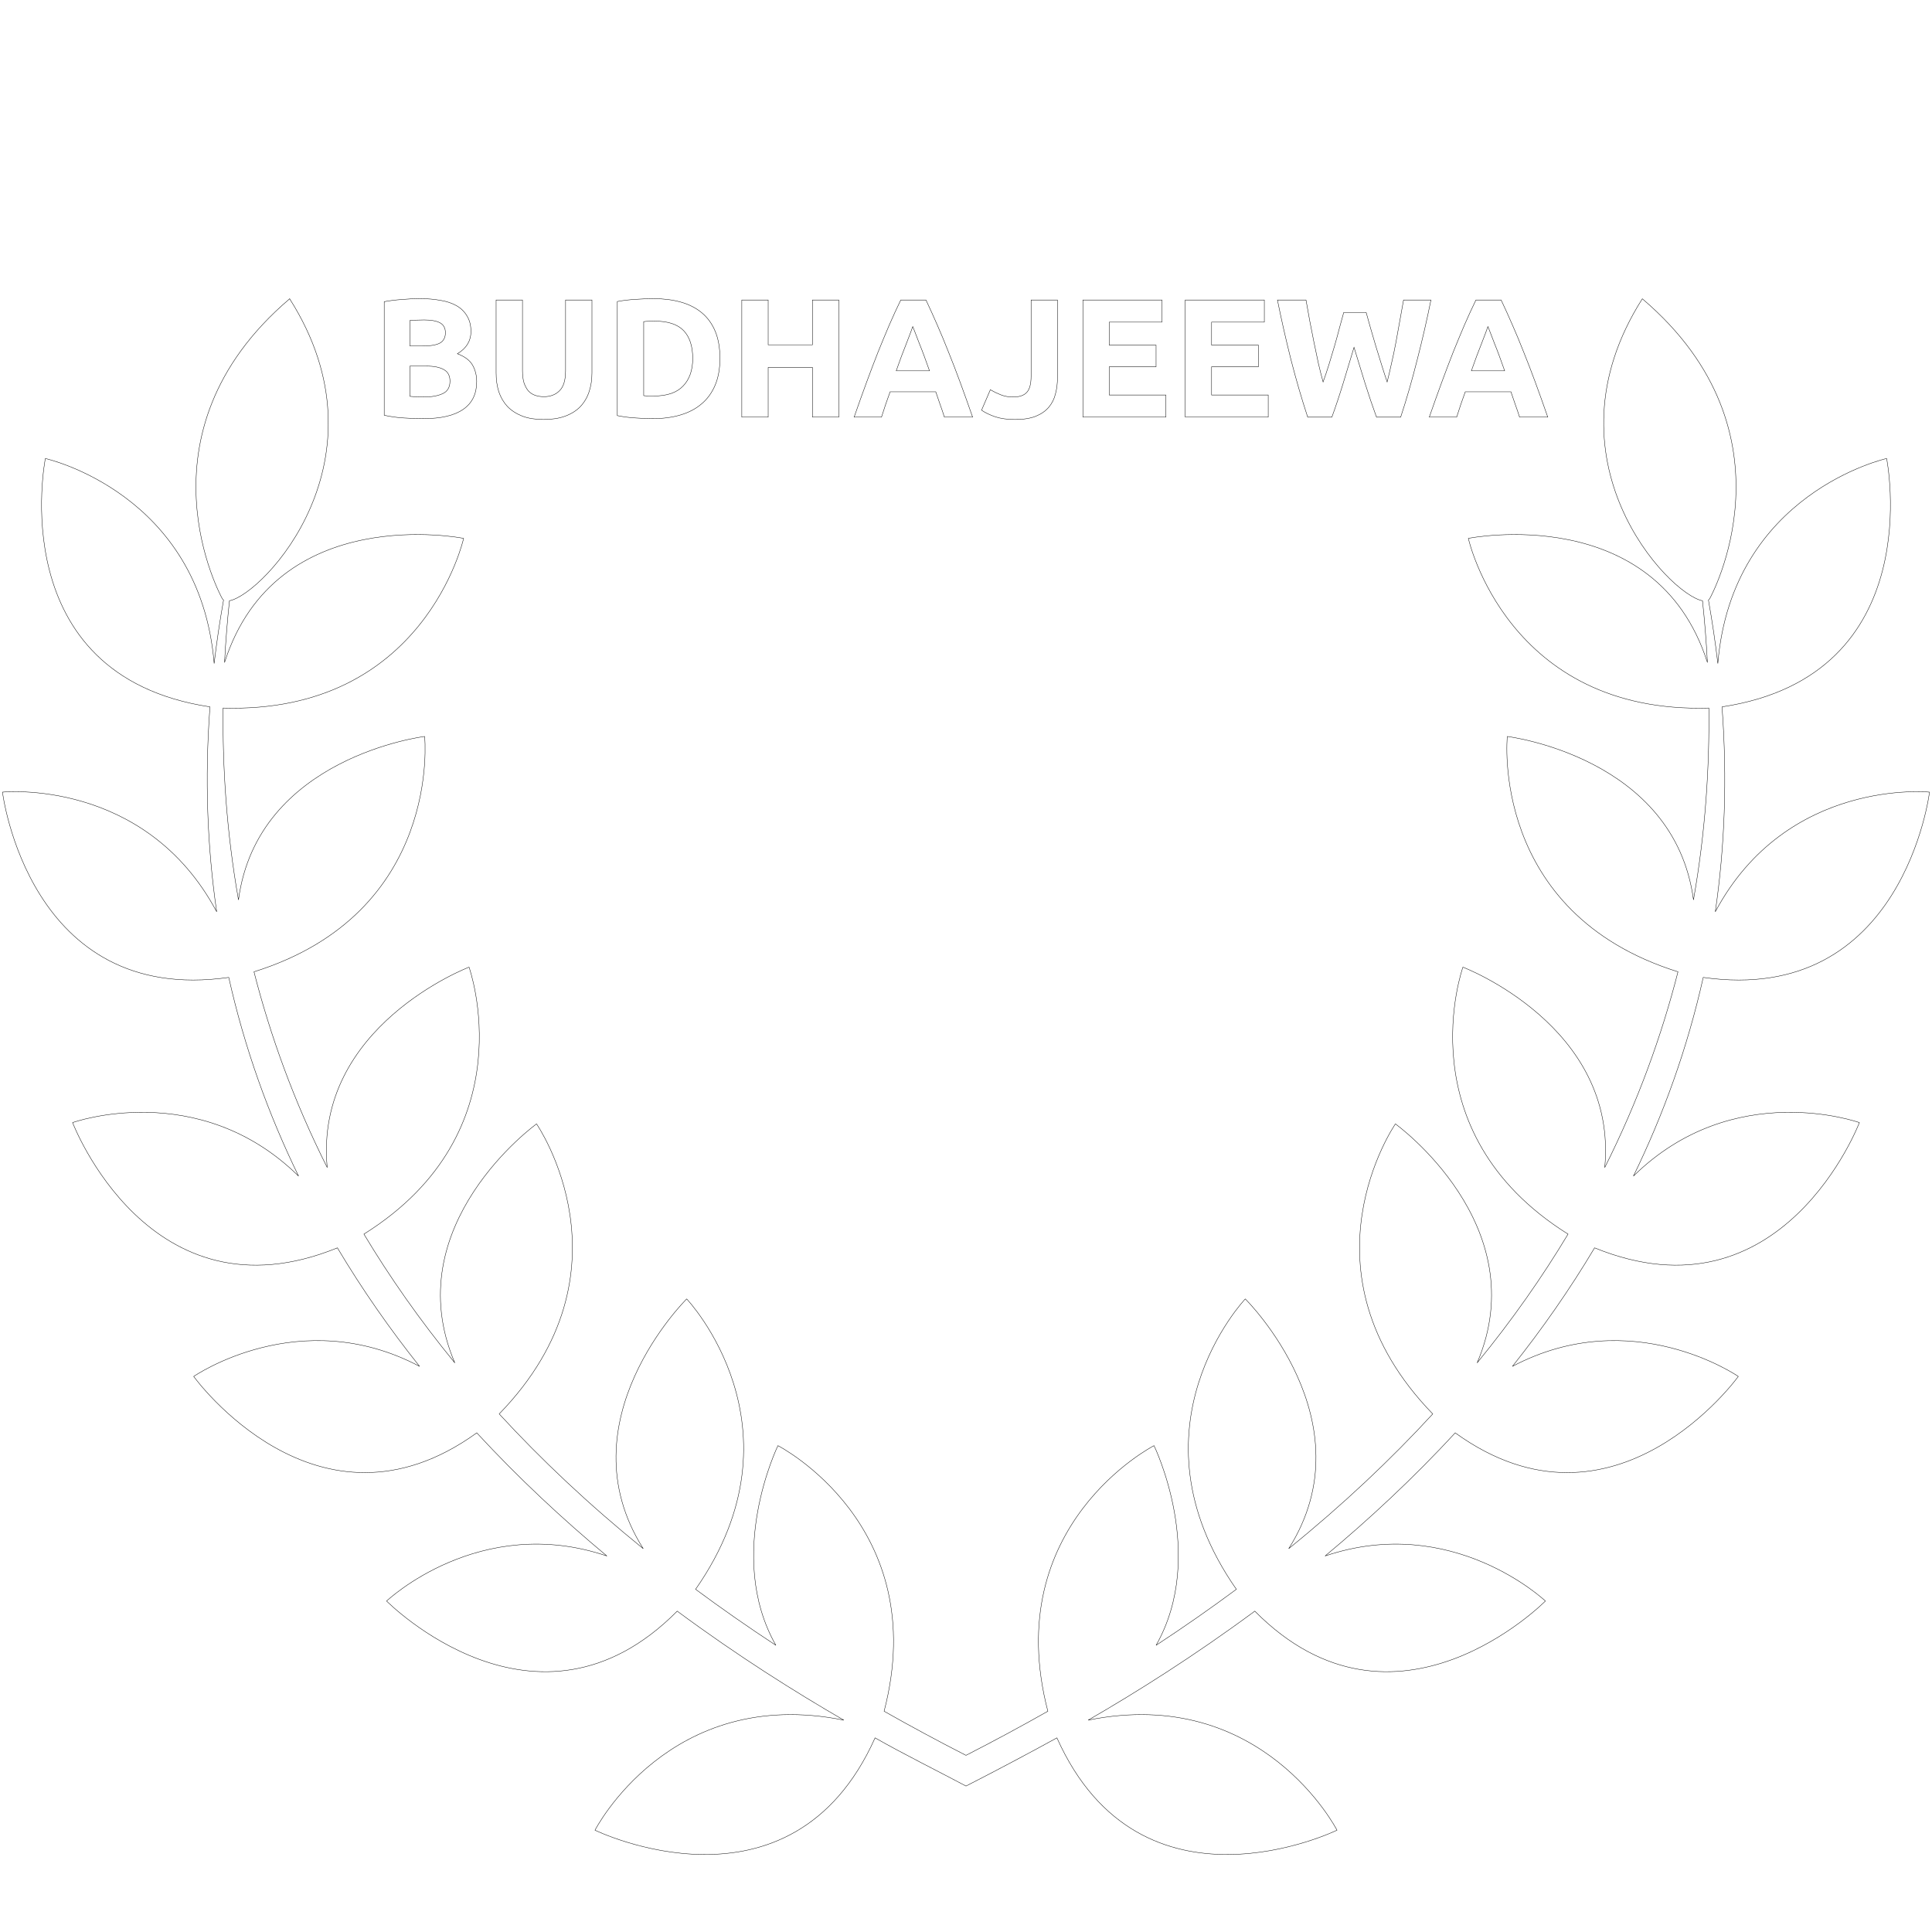
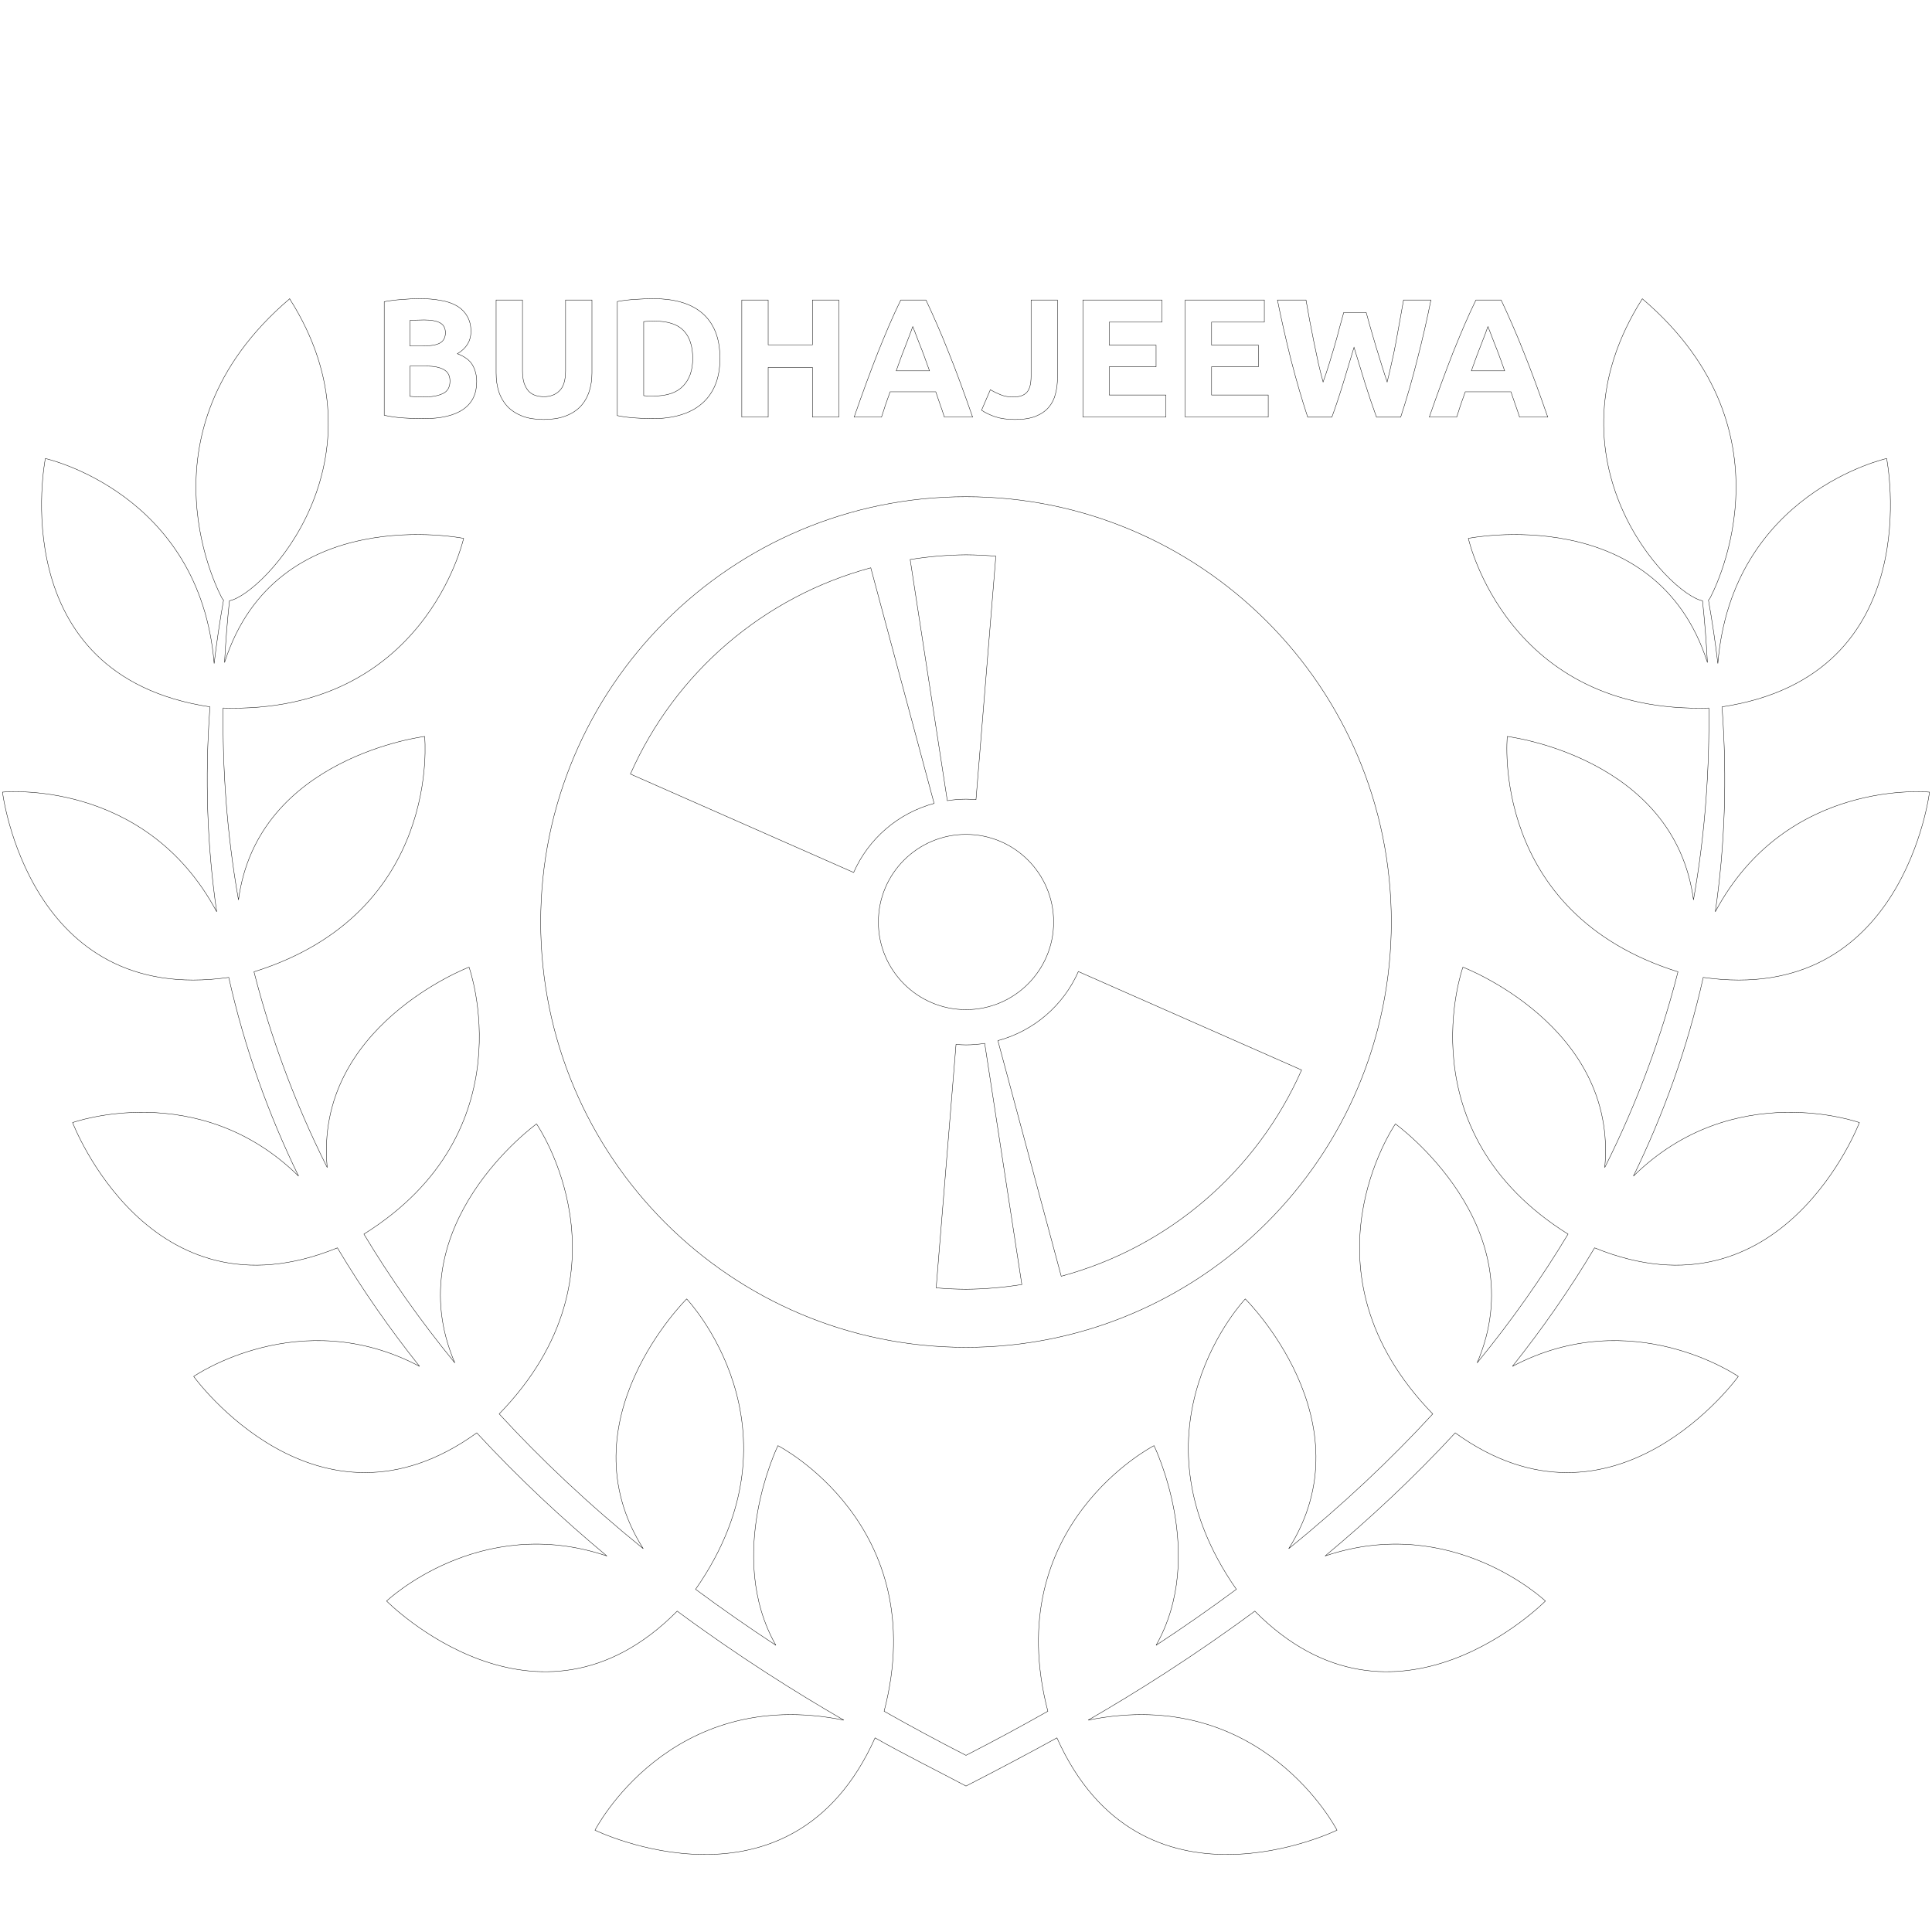
<svg xmlns="http://www.w3.org/2000/svg" version="1.1" id="svg4138" viewBox="0 0 500 500" height="500" width="500">
  <defs id="defs4140" />
-   <g transform="translate(0,-552.3622)" id="layer1">
-     <path style="display:inline;fill:none;fill-rule:evenodd;stroke:#000000;stroke-width:0.1;stroke-linecap:butt;stroke-linejoin:miter;stroke-miterlimit:4;stroke-dasharray:none;stroke-opacity:1" d="M 74.964,629.687 C 33.824,664.693 57.483,707.215 57.483,707.215 c 0.087,0.187 0.214,0.333 0.37,0.444 -0.986,5.553 -1.799,11.027 -2.432,16.417 -3.65,-44.187 -43.682,-53.051 -43.682,-53.051 0,0 -11.293,56.111 42.598,64.273 -1.392,18.691 -0.688,36.362 1.742,53.031 C 37.54,753.595 0.644,757.365 0.644,757.365 c 0,0 6.735,55.343 58.559,47.953 4.124,18.443 10.344,35.572 18.069,51.421 -25.949,-25.519 -58.483,-13.852 -58.483,-13.852 0,0 19.874,52.23 68.53,32.419 6.494,10.896 13.657,21.119 21.265,30.67 -31.001,-16.397 -58.458,2.61 -58.458,2.61 0,0 32.007,44.384 73.263,14.6 10.903,11.799 22.323,22.416 33.677,31.865 -32.969,-11.17 -57.015,11.659 -57.015,11.659 0,0 38.838,39.359 75.208,2.614 15.725,11.636 30.664,21.005 43.125,28.211 -45.13,-9.149 -64.399,28.477 -64.399,28.477 0,0 50.701,24.756 72.484,-23.893 7.34,4.188 17.033,9.002 23.53,12.468 7.36,-3.746 17.417,-9.091 23.53,-12.468 21.782,48.649 72.484,23.893 72.484,23.893 0,0 -19.269,-37.627 -64.399,-28.477 12.461,-7.206 27.4,-16.576 43.125,-28.211 36.37,36.744 75.208,-2.614 75.208,-2.614 0,0 -24.046,-22.829 -57.015,-11.659 11.354,-9.449 22.774,-20.066 33.677,-31.865 41.257,29.784 73.263,-14.6 73.263,-14.6 0,0 -27.456,-19.007 -58.458,-2.61 7.608,-9.552 14.771,-19.774 21.265,-30.67 48.656,19.81 68.53,-32.419 68.53,-32.419 0,2e-5 -32.534,-11.666 -58.483,13.852 7.725,-15.849 13.945,-32.979 18.069,-51.421 51.824,7.39 58.559,-47.953 58.559,-47.953 0,0 -36.896,-3.77 -55.436,30.963 2.43,-16.668 3.134,-34.34 1.742,-53.031 53.891,-8.162 42.598,-64.273 42.598,-64.273 0,0 -40.032,8.864 -43.682,53.051 -0.633,-5.39 -1.446,-10.864 -2.432,-16.417 0.155,-0.111 0.282,-0.257 0.37,-0.444 0,0 23.659,-42.521 -17.481,-77.528 -26.376,41.49 6.748,76.457 15.576,78.152 0.533,5.063 0.977,10.391 1.269,15.982 -13.393,-41.895 -61.873,-32.131 -61.873,-32.131 0,0 10.066,45.48 62.242,43.912 0.174,15.225 -0.848,31.946 -3.976,49.65 -4.925,-37.028 -48.18,-42.293 -48.18,-42.293 0,0 -4.662,45.639 44.169,60.903 -4.186,16.387 -10.281,33.399 -18.955,50.664 3.479,-36.58 -36.702,-51.863 -36.702,-51.863 0,0 -15.243,42.495 27.206,69.087 -6.662,11.091 -14.44,22.232 -23.526,33.321 15.243,-35.595 -21.15,-61.841 -21.15,-61.841 0,0 -26.307,37.992 9.664,75.057 -10.819,11.767 -23.165,23.433 -37.281,34.871 20.878,-32.938 -11.24,-64.633 -11.24,-64.633 0,0 -31.561,33.242 -2.306,75.145 -6.58,4.883 -13.499,9.717 -20.774,14.492 13.267,-23.392 -0.536,-51.667 -0.536,-51.667 0,0 -40.037,20.5 -27.477,68.735 -6.808,3.854 -13.85,7.663 -21.188,11.413 -7.338,-3.75 -14.38,-7.559 -21.188,-11.413 12.56,-48.236 -27.477,-68.735 -27.477,-68.735 0,0 -13.803,28.276 -0.536,51.667 -7.275,-4.775 -14.193,-9.609 -20.774,-14.492 29.255,-41.904 -2.306,-75.145 -2.306,-75.145 0,0 -32.118,31.695 -11.24,64.633 -14.116,-11.439 -26.462,-23.105 -37.281,-34.871 35.971,-37.065 9.664,-75.057 9.664,-75.057 0,0 -36.393,26.246 -21.15,61.841 -9.086,-11.089 -16.864,-22.229 -23.526,-33.321 42.449,-26.592 27.206,-69.087 27.206,-69.087 0,0 -40.18,15.284 -36.702,51.863 -8.674,-17.265 -14.769,-34.277 -18.955,-50.664 48.83,-15.264 44.169,-60.903 44.169,-60.903 0,0 -43.256,5.265 -48.18,42.293 -3.127,-17.704 -4.15,-34.425 -3.976,-49.65 52.176,1.569 62.242,-43.912 62.242,-43.912 0,0 -48.48,-9.765 -61.872,32.131 0.292,-5.591 0.736,-10.919 1.269,-15.982 8.828,-1.695 41.953,-36.662 15.576,-78.152 z" id="path4739" />
+   <g id="layer1" transform="translate(0,-552.3622)">
+     <path id="path4739" d="M 74.964,629.687 C 33.824,664.693 57.483,707.215 57.483,707.215 c 0.087,0.187 0.214,0.333 0.37,0.444 -0.986,5.553 -1.799,11.027 -2.432,16.417 -3.65,-44.187 -43.682,-53.051 -43.682,-53.051 0,0 -11.293,56.111 42.598,64.273 -1.392,18.691 -0.688,36.362 1.742,53.031 C 37.54,753.595 0.644,757.365 0.644,757.365 c 0,0 6.735,55.343 58.559,47.953 4.124,18.443 10.344,35.572 18.069,51.421 -25.949,-25.519 -58.483,-13.852 -58.483,-13.852 0,0 19.874,52.23 68.53,32.419 6.494,10.896 13.657,21.119 21.265,30.67 -31.001,-16.397 -58.458,2.61 -58.458,2.61 0,0 32.007,44.384 73.263,14.6 10.903,11.799 22.323,22.416 33.677,31.865 -32.969,-11.17 -57.015,11.659 -57.015,11.659 0,0 38.838,39.359 75.208,2.614 15.725,11.636 30.664,21.005 43.125,28.211 -45.13,-9.149 -64.399,28.477 -64.399,28.477 0,0 50.701,24.756 72.484,-23.893 7.34,4.188 17.033,9.002 23.53,12.468 7.36,-3.746 17.417,-9.091 23.53,-12.468 21.782,48.649 72.484,23.893 72.484,23.893 0,0 -19.269,-37.627 -64.399,-28.477 12.461,-7.206 27.4,-16.576 43.125,-28.211 36.37,36.744 75.208,-2.614 75.208,-2.614 0,0 -24.046,-22.829 -57.015,-11.659 11.354,-9.449 22.774,-20.066 33.677,-31.865 41.257,29.784 73.263,-14.6 73.263,-14.6 0,0 -27.456,-19.007 -58.458,-2.61 7.608,-9.552 14.771,-19.774 21.265,-30.67 48.656,19.81 68.53,-32.419 68.53,-32.419 0,2e-5 -32.534,-11.666 -58.483,13.852 7.725,-15.849 13.945,-32.979 18.069,-51.421 51.824,7.39 58.559,-47.953 58.559,-47.953 0,0 -36.896,-3.77 -55.436,30.963 2.43,-16.668 3.134,-34.34 1.742,-53.031 53.891,-8.162 42.598,-64.273 42.598,-64.273 0,0 -40.032,8.864 -43.682,53.051 -0.633,-5.39 -1.446,-10.864 -2.432,-16.417 0.155,-0.111 0.282,-0.257 0.37,-0.444 0,0 23.659,-42.521 -17.481,-77.528 -26.376,41.49 6.748,76.457 15.576,78.152 0.533,5.063 0.977,10.391 1.269,15.982 -13.393,-41.895 -61.873,-32.131 -61.873,-32.131 0,0 10.066,45.48 62.242,43.912 0.174,15.225 -0.848,31.946 -3.976,49.65 -4.925,-37.028 -48.18,-42.293 -48.18,-42.293 0,0 -4.662,45.639 44.169,60.903 -4.186,16.387 -10.281,33.399 -18.955,50.664 3.479,-36.58 -36.702,-51.863 -36.702,-51.863 0,0 -15.243,42.495 27.206,69.087 -6.662,11.091 -14.44,22.232 -23.526,33.321 15.243,-35.595 -21.15,-61.841 -21.15,-61.841 0,0 -26.307,37.992 9.664,75.057 -10.819,11.767 -23.165,23.433 -37.281,34.871 20.878,-32.938 -11.24,-64.633 -11.24,-64.633 0,0 -31.561,33.242 -2.306,75.145 -6.58,4.883 -13.499,9.717 -20.774,14.492 13.267,-23.392 -0.536,-51.667 -0.536,-51.667 0,0 -40.037,20.5 -27.477,68.735 -6.808,3.854 -13.85,7.663 -21.188,11.413 -7.338,-3.75 -14.38,-7.559 -21.188,-11.413 12.56,-48.236 -27.477,-68.735 -27.477,-68.735 0,0 -13.803,28.276 -0.536,51.667 -7.275,-4.775 -14.193,-9.609 -20.774,-14.492 29.255,-41.904 -2.306,-75.145 -2.306,-75.145 0,0 -32.118,31.695 -11.24,64.633 -14.116,-11.439 -26.462,-23.105 -37.281,-34.871 35.971,-37.065 9.664,-75.057 9.664,-75.057 0,0 -36.393,26.246 -21.15,61.841 -9.086,-11.089 -16.864,-22.229 -23.526,-33.321 42.449,-26.592 27.206,-69.087 27.206,-69.087 0,0 -40.18,15.284 -36.702,51.863 -8.674,-17.265 -14.769,-34.277 -18.955,-50.664 48.83,-15.264 44.169,-60.903 44.169,-60.903 0,0 -43.256,5.265 -48.18,42.293 -3.127,-17.704 -4.15,-34.425 -3.976,-49.65 52.176,1.569 62.242,-43.912 62.242,-43.912 0,0 -48.48,-9.765 -61.872,32.131 0.292,-5.591 0.736,-10.919 1.269,-15.982 8.828,-1.695 41.953,-36.662 15.576,-78.152 z" style="display:inline;fill:none;fill-rule:evenodd;stroke:#000000;stroke-width:0.1;stroke-linecap:butt;stroke-linejoin:miter;stroke-miterlimit:4;stroke-dasharray:none;stroke-opacity:1" />
    <g id="text4809">
-       <path d="m 393.258,660.318 q -0.481,-1.575 -1.094,-3.237 -0.569,-1.663 -1.137,-3.325 l -11.812,0 q -0.569,1.663 -1.181,3.325 -0.569,1.663 -1.05,3.237 l -7.088,0 q 1.706,-4.9 3.237,-9.056 1.531,-4.156 2.975,-7.831 1.488,-3.675 2.888,-6.956 1.444,-3.325 2.975,-6.475 l 6.519,0 q 1.488,3.15 2.931,6.475 1.444,3.281 2.888,6.956 1.488,3.675 3.019,7.831 1.531,4.156 3.237,9.056 l -7.306,0 z m -8.181,-23.45 q -0.219,0.656 -0.656,1.794 -0.438,1.137 -1.006,2.625 -0.569,1.488 -1.269,3.281 -0.656,1.794 -1.356,3.763 l 8.619,0 q -0.7,-1.969 -1.356,-3.763 -0.656,-1.794 -1.269,-3.281 -0.569,-1.488 -1.006,-2.625 -0.438,-1.137 -0.7,-1.794 z m -31.509,-3.631 q 0.525,1.794 1.137,4.069 0.656,2.231 1.356,4.638 0.744,2.406 1.488,4.812 0.744,2.406 1.444,4.463 0.569,-2.231 1.137,-4.856 0.613,-2.625 1.137,-5.425 0.525,-2.8 1.006,-5.556 0.525,-2.8 0.963,-5.381 l 7.088,0 q -1.531,7.612 -3.544,15.444 -1.969,7.831 -4.287,14.875 l -6.256,0 q -1.531,-4.2 -2.975,-8.794 -1.444,-4.638 -2.844,-9.275 -1.4,4.638 -2.8,9.275 -1.4,4.594 -2.931,8.794 l -6.256,0 q -2.319,-7.044 -4.331,-14.875 -1.969,-7.831 -3.5,-15.444 l 7.394,0 q 0.438,2.581 0.963,5.381 0.525,2.756 1.094,5.556 0.569,2.8 1.137,5.425 0.613,2.625 1.225,4.856 0.787,-2.144 1.531,-4.55 0.744,-2.406 1.444,-4.812 0.7,-2.406 1.269,-4.638 0.613,-2.231 1.094,-3.981 l 5.819,0 z m -46.833,27.081 0,-30.319 20.475,0 0,5.731 -13.65,0 0,5.95 12.119,0 0,5.6 -12.119,0 0,7.306 14.656,0 0,5.731 -21.481,0 z m -26.489,0 0,-30.319 20.475,0 0,5.731 -13.65,0 0,5.95 12.119,0 0,5.6 -12.119,0 0,7.306 14.656,0 0,5.731 -21.481,0 z m -6.575,-10.194 q 0,2.231 -0.525,4.2 -0.481,1.969 -1.75,3.456 -1.225,1.444 -3.369,2.319 -2.1,0.831 -5.338,0.831 -2.975,0 -5.119,-0.7 -2.144,-0.744 -3.544,-1.706 l 2.275,-5.294 q 1.269,0.744 2.712,1.312 1.444,0.569 3.15,0.569 2.494,0 3.587,-1.225 1.094,-1.225 1.094,-4.112 l 0,-19.775 6.825,0 0,20.125 z m -29.265,10.194 q -0.481,-1.575 -1.094,-3.237 -0.569,-1.663 -1.137,-3.325 l -11.812,0 q -0.569,1.663 -1.181,3.325 -0.569,1.663 -1.05,3.237 l -7.088,0 q 1.706,-4.9 3.237,-9.056 1.531,-4.156 2.975,-7.831 1.488,-3.675 2.888,-6.956 1.444,-3.325 2.975,-6.475 l 6.519,0 q 1.488,3.15 2.931,6.475 1.444,3.281 2.888,6.956 1.488,3.675 3.019,7.831 1.531,4.156 3.237,9.056 l -7.306,0 z m -8.181,-23.45 q -0.219,0.656 -0.656,1.794 -0.438,1.137 -1.006,2.625 -0.569,1.488 -1.269,3.281 -0.656,1.794 -1.356,3.763 l 8.619,0 q -0.7,-1.969 -1.356,-3.763 -0.656,-1.794 -1.269,-3.281 -0.569,-1.488 -1.006,-2.625 -0.438,-1.137 -0.7,-1.794 z m -25.96,-6.869 6.825,0 0,30.319 -6.825,0 0,-12.863 -11.463,0 0,12.863 -6.825,0 0,-30.319 6.825,0 0,11.594 11.463,0 0,-11.594 z m -43.677,24.762 q 0.481,0.044 1.094,0.087 0.656,0 1.531,0 5.119,0 7.569,-2.581 2.494,-2.581 2.494,-7.131 0,-4.769 -2.362,-7.219 -2.362,-2.45 -7.481,-2.45 -0.7,0 -1.444,0.044 -0.744,0 -1.4,0.087 l 0,19.163 z m 19.731,-9.625 q 0,3.938 -1.225,6.869 -1.225,2.931 -3.5,4.856 -2.231,1.925 -5.469,2.888 -3.237,0.963 -7.263,0.963 -1.837,0 -4.287,-0.175 -2.45,-0.131 -4.812,-0.613 l 0,-29.531 q 2.362,-0.438 4.9,-0.569 2.581,-0.175 4.419,-0.175 3.894,0 7.044,0.875 3.194,0.875 5.469,2.756 2.275,1.881 3.5,4.812 1.225,2.931 1.225,7.044 z m -45.633,15.794 q -3.194,0 -5.513,-0.875 -2.319,-0.919 -3.85,-2.494 -1.488,-1.619 -2.231,-3.806 -0.7,-2.231 -0.7,-4.9 l 0,-18.856 6.825,0 0,18.288 q 0,1.837 0.394,3.15 0.438,1.269 1.137,2.1 0.744,0.787 1.75,1.137 1.05,0.35 2.275,0.35 2.494,0 4.025,-1.531 1.575,-1.531 1.575,-5.206 l 0,-18.288 6.825,0 0,18.856 q 0,2.669 -0.744,4.9 -0.744,2.231 -2.275,3.85 -1.531,1.575 -3.894,2.45 -2.362,0.875 -5.6,0.875 z m -31.145,-0.219 q -2.494,0 -4.987,-0.175 -2.45,-0.131 -5.119,-0.7 l 0,-29.4 q 2.1,-0.394 4.594,-0.569 2.494,-0.219 4.638,-0.219 2.888,0 5.294,0.438 2.45,0.394 4.2,1.4 1.75,1.006 2.712,2.669 1.006,1.619 1.006,4.025 0,3.631 -3.5,5.731 2.888,1.094 3.938,2.975 1.05,1.881 1.05,4.244 0,4.769 -3.5,7.175 -3.456,2.406 -10.325,2.406 z m -3.456,-13.606 0,7.831 q 0.744,0.087 1.619,0.131 0.875,0.044 1.925,0.044 3.062,0 4.944,-0.875 1.881,-0.875 1.881,-3.237 0,-2.1 -1.575,-2.975 -1.575,-0.919 -4.506,-0.919 l -4.287,0 z m 0,-5.206 3.325,0 q 3.15,0 4.506,-0.787 1.356,-0.831 1.356,-2.625 0,-1.837 -1.4,-2.581 -1.4,-0.744 -4.112,-0.744 -0.875,0 -1.881,0.044 -1.006,0 -1.794,0.087 l 0,6.606 z" style="fill:none;stroke:#000000;stroke-width:0.1;stroke-miterlimit:4;stroke-dasharray:none;stroke-opacity:1" id="path4840" />
+       <path id="path4840" style="fill:none;stroke:#000000;stroke-width:0.1;stroke-miterlimit:4;stroke-dasharray:none;stroke-opacity:1" d="m 393.258,660.318 q -0.481,-1.575 -1.094,-3.237 -0.569,-1.663 -1.137,-3.325 l -11.812,0 q -0.569,1.663 -1.181,3.325 -0.569,1.663 -1.05,3.237 l -7.088,0 q 1.706,-4.9 3.237,-9.056 1.531,-4.156 2.975,-7.831 1.488,-3.675 2.888,-6.956 1.444,-3.325 2.975,-6.475 l 6.519,0 q 1.488,3.15 2.931,6.475 1.444,3.281 2.888,6.956 1.488,3.675 3.019,7.831 1.531,4.156 3.237,9.056 l -7.306,0 z m -8.181,-23.45 q -0.219,0.656 -0.656,1.794 -0.438,1.137 -1.006,2.625 -0.569,1.488 -1.269,3.281 -0.656,1.794 -1.356,3.763 l 8.619,0 q -0.7,-1.969 -1.356,-3.763 -0.656,-1.794 -1.269,-3.281 -0.569,-1.488 -1.006,-2.625 -0.438,-1.137 -0.7,-1.794 z m -31.509,-3.631 q 0.525,1.794 1.137,4.069 0.656,2.231 1.356,4.638 0.744,2.406 1.488,4.812 0.744,2.406 1.444,4.463 0.569,-2.231 1.137,-4.856 0.613,-2.625 1.137,-5.425 0.525,-2.8 1.006,-5.556 0.525,-2.8 0.963,-5.381 l 7.088,0 q -1.531,7.612 -3.544,15.444 -1.969,7.831 -4.287,14.875 l -6.256,0 q -1.531,-4.2 -2.975,-8.794 -1.444,-4.638 -2.844,-9.275 -1.4,4.638 -2.8,9.275 -1.4,4.594 -2.931,8.794 l -6.256,0 q -2.319,-7.044 -4.331,-14.875 -1.969,-7.831 -3.5,-15.444 l 7.394,0 q 0.438,2.581 0.963,5.381 0.525,2.756 1.094,5.556 0.569,2.8 1.137,5.425 0.613,2.625 1.225,4.856 0.787,-2.144 1.531,-4.55 0.744,-2.406 1.444,-4.812 0.7,-2.406 1.269,-4.638 0.613,-2.231 1.094,-3.981 l 5.819,0 z m -46.833,27.081 0,-30.319 20.475,0 0,5.731 -13.65,0 0,5.95 12.119,0 0,5.6 -12.119,0 0,7.306 14.656,0 0,5.731 -21.481,0 z m -26.489,0 0,-30.319 20.475,0 0,5.731 -13.65,0 0,5.95 12.119,0 0,5.6 -12.119,0 0,7.306 14.656,0 0,5.731 -21.481,0 z m -6.575,-10.194 q 0,2.231 -0.525,4.2 -0.481,1.969 -1.75,3.456 -1.225,1.444 -3.369,2.319 -2.1,0.831 -5.338,0.831 -2.975,0 -5.119,-0.7 -2.144,-0.744 -3.544,-1.706 l 2.275,-5.294 q 1.269,0.744 2.712,1.312 1.444,0.569 3.15,0.569 2.494,0 3.587,-1.225 1.094,-1.225 1.094,-4.112 l 0,-19.775 6.825,0 0,20.125 z m -29.265,10.194 q -0.481,-1.575 -1.094,-3.237 -0.569,-1.663 -1.137,-3.325 l -11.812,0 q -0.569,1.663 -1.181,3.325 -0.569,1.663 -1.05,3.237 l -7.088,0 q 1.706,-4.9 3.237,-9.056 1.531,-4.156 2.975,-7.831 1.488,-3.675 2.888,-6.956 1.444,-3.325 2.975,-6.475 l 6.519,0 q 1.488,3.15 2.931,6.475 1.444,3.281 2.888,6.956 1.488,3.675 3.019,7.831 1.531,4.156 3.237,9.056 l -7.306,0 z m -8.181,-23.45 q -0.219,0.656 -0.656,1.794 -0.438,1.137 -1.006,2.625 -0.569,1.488 -1.269,3.281 -0.656,1.794 -1.356,3.763 l 8.619,0 q -0.7,-1.969 -1.356,-3.763 -0.656,-1.794 -1.269,-3.281 -0.569,-1.488 -1.006,-2.625 -0.438,-1.137 -0.7,-1.794 z m -25.96,-6.869 6.825,0 0,30.319 -6.825,0 0,-12.863 -11.463,0 0,12.863 -6.825,0 0,-30.319 6.825,0 0,11.594 11.463,0 0,-11.594 z m -43.677,24.762 q 0.481,0.044 1.094,0.087 0.656,0 1.531,0 5.119,0 7.569,-2.581 2.494,-2.581 2.494,-7.131 0,-4.769 -2.362,-7.219 -2.362,-2.45 -7.481,-2.45 -0.7,0 -1.444,0.044 -0.744,0 -1.4,0.087 l 0,19.163 z m 19.731,-9.625 q 0,3.938 -1.225,6.869 -1.225,2.931 -3.5,4.856 -2.231,1.925 -5.469,2.888 -3.237,0.963 -7.263,0.963 -1.837,0 -4.287,-0.175 -2.45,-0.131 -4.812,-0.613 l 0,-29.531 q 2.362,-0.438 4.9,-0.569 2.581,-0.175 4.419,-0.175 3.894,0 7.044,0.875 3.194,0.875 5.469,2.756 2.275,1.881 3.5,4.812 1.225,2.931 1.225,7.044 z m -45.633,15.794 q -3.194,0 -5.513,-0.875 -2.319,-0.919 -3.85,-2.494 -1.488,-1.619 -2.231,-3.806 -0.7,-2.231 -0.7,-4.9 l 0,-18.856 6.825,0 0,18.288 q 0,1.837 0.394,3.15 0.438,1.269 1.137,2.1 0.744,0.787 1.75,1.137 1.05,0.35 2.275,0.35 2.494,0 4.025,-1.531 1.575,-1.531 1.575,-5.206 l 0,-18.288 6.825,0 0,18.856 q 0,2.669 -0.744,4.9 -0.744,2.231 -2.275,3.85 -1.531,1.575 -3.894,2.45 -2.362,0.875 -5.6,0.875 z m -31.145,-0.219 q -2.494,0 -4.987,-0.175 -2.45,-0.131 -5.119,-0.7 l 0,-29.4 q 2.1,-0.394 4.594,-0.569 2.494,-0.219 4.638,-0.219 2.888,0 5.294,0.438 2.45,0.394 4.2,1.4 1.75,1.006 2.712,2.669 1.006,1.619 1.006,4.025 0,3.631 -3.5,5.731 2.888,1.094 3.938,2.975 1.05,1.881 1.05,4.244 0,4.769 -3.5,7.175 -3.456,2.406 -10.325,2.406 z m -3.456,-13.606 0,7.831 q 0.744,0.087 1.619,0.131 0.875,0.044 1.925,0.044 3.062,0 4.944,-0.875 1.881,-0.875 1.881,-3.237 0,-2.1 -1.575,-2.975 -1.575,-0.919 -4.506,-0.919 l -4.287,0 z m 0,-5.206 3.325,0 q 3.15,0 4.506,-0.787 1.356,-0.831 1.356,-2.625 0,-1.837 -1.4,-2.581 -1.4,-0.744 -4.112,-0.744 -0.875,0 -1.881,0.044 -1.006,0 -1.794,0.087 l 0,6.606 z" />
    </g>
  </g>
+   <path id="path4709" d="M 250,128.549 A 110.072,110.069 0 0 0 139.928,238.618 110.072,110.069 0 0 0 250,348.688 110.072,110.069 0 0 0 360.072,238.618 110.072,110.069 0 0 0 250,128.549 Z m 0,15.032 a 95.037,95.037 0 0 1 7.723,0.359 l -5.139,63.008 A 31.799,31.799 0 0 0 250,206.819 a 31.799,31.799 0 0 0 -4.837,0.393 l -9.612,-62.407 A 95.037,95.037 0 0 1 250,143.581 Z m -24.646,3.366 16.392,60.974 a 31.799,31.799 0 0 0 -20.823,17.875 l -57.774,-25.475 a 95.037,95.037 0 0 1 62.205,-53.374 z M 250,215.941 A 22.678,22.678 0 0 1 272.679,238.618 22.678,22.678 0 0 1 250,261.297 22.678,22.678 0 0 1 227.321,238.618 22.678,22.678 0 0 1 250,215.941 Z m 29.078,35.5 57.774,25.475 a 95.037,95.037 0 0 1 -62.205,53.374 l -16.392,-60.974 a 31.799,31.799 0 0 0 20.823,-17.875 z m -24.239,18.584 9.612,62.407 a 95.037,95.037 0 0 1 -14.449,1.224 95.037,95.037 0 0 1 -7.723,-0.359 l 5.139,-63.008 a 31.799,31.799 0 0 0 2.583,0.129 31.799,31.799 0 0 0 4.837,-0.393 z" style="opacity:1;fill:none;fill-opacity:1;stroke:#000000;stroke-width:0.1;stroke-miterlimit:4;stroke-dasharray:none;stroke-opacity:1" />
</svg>
